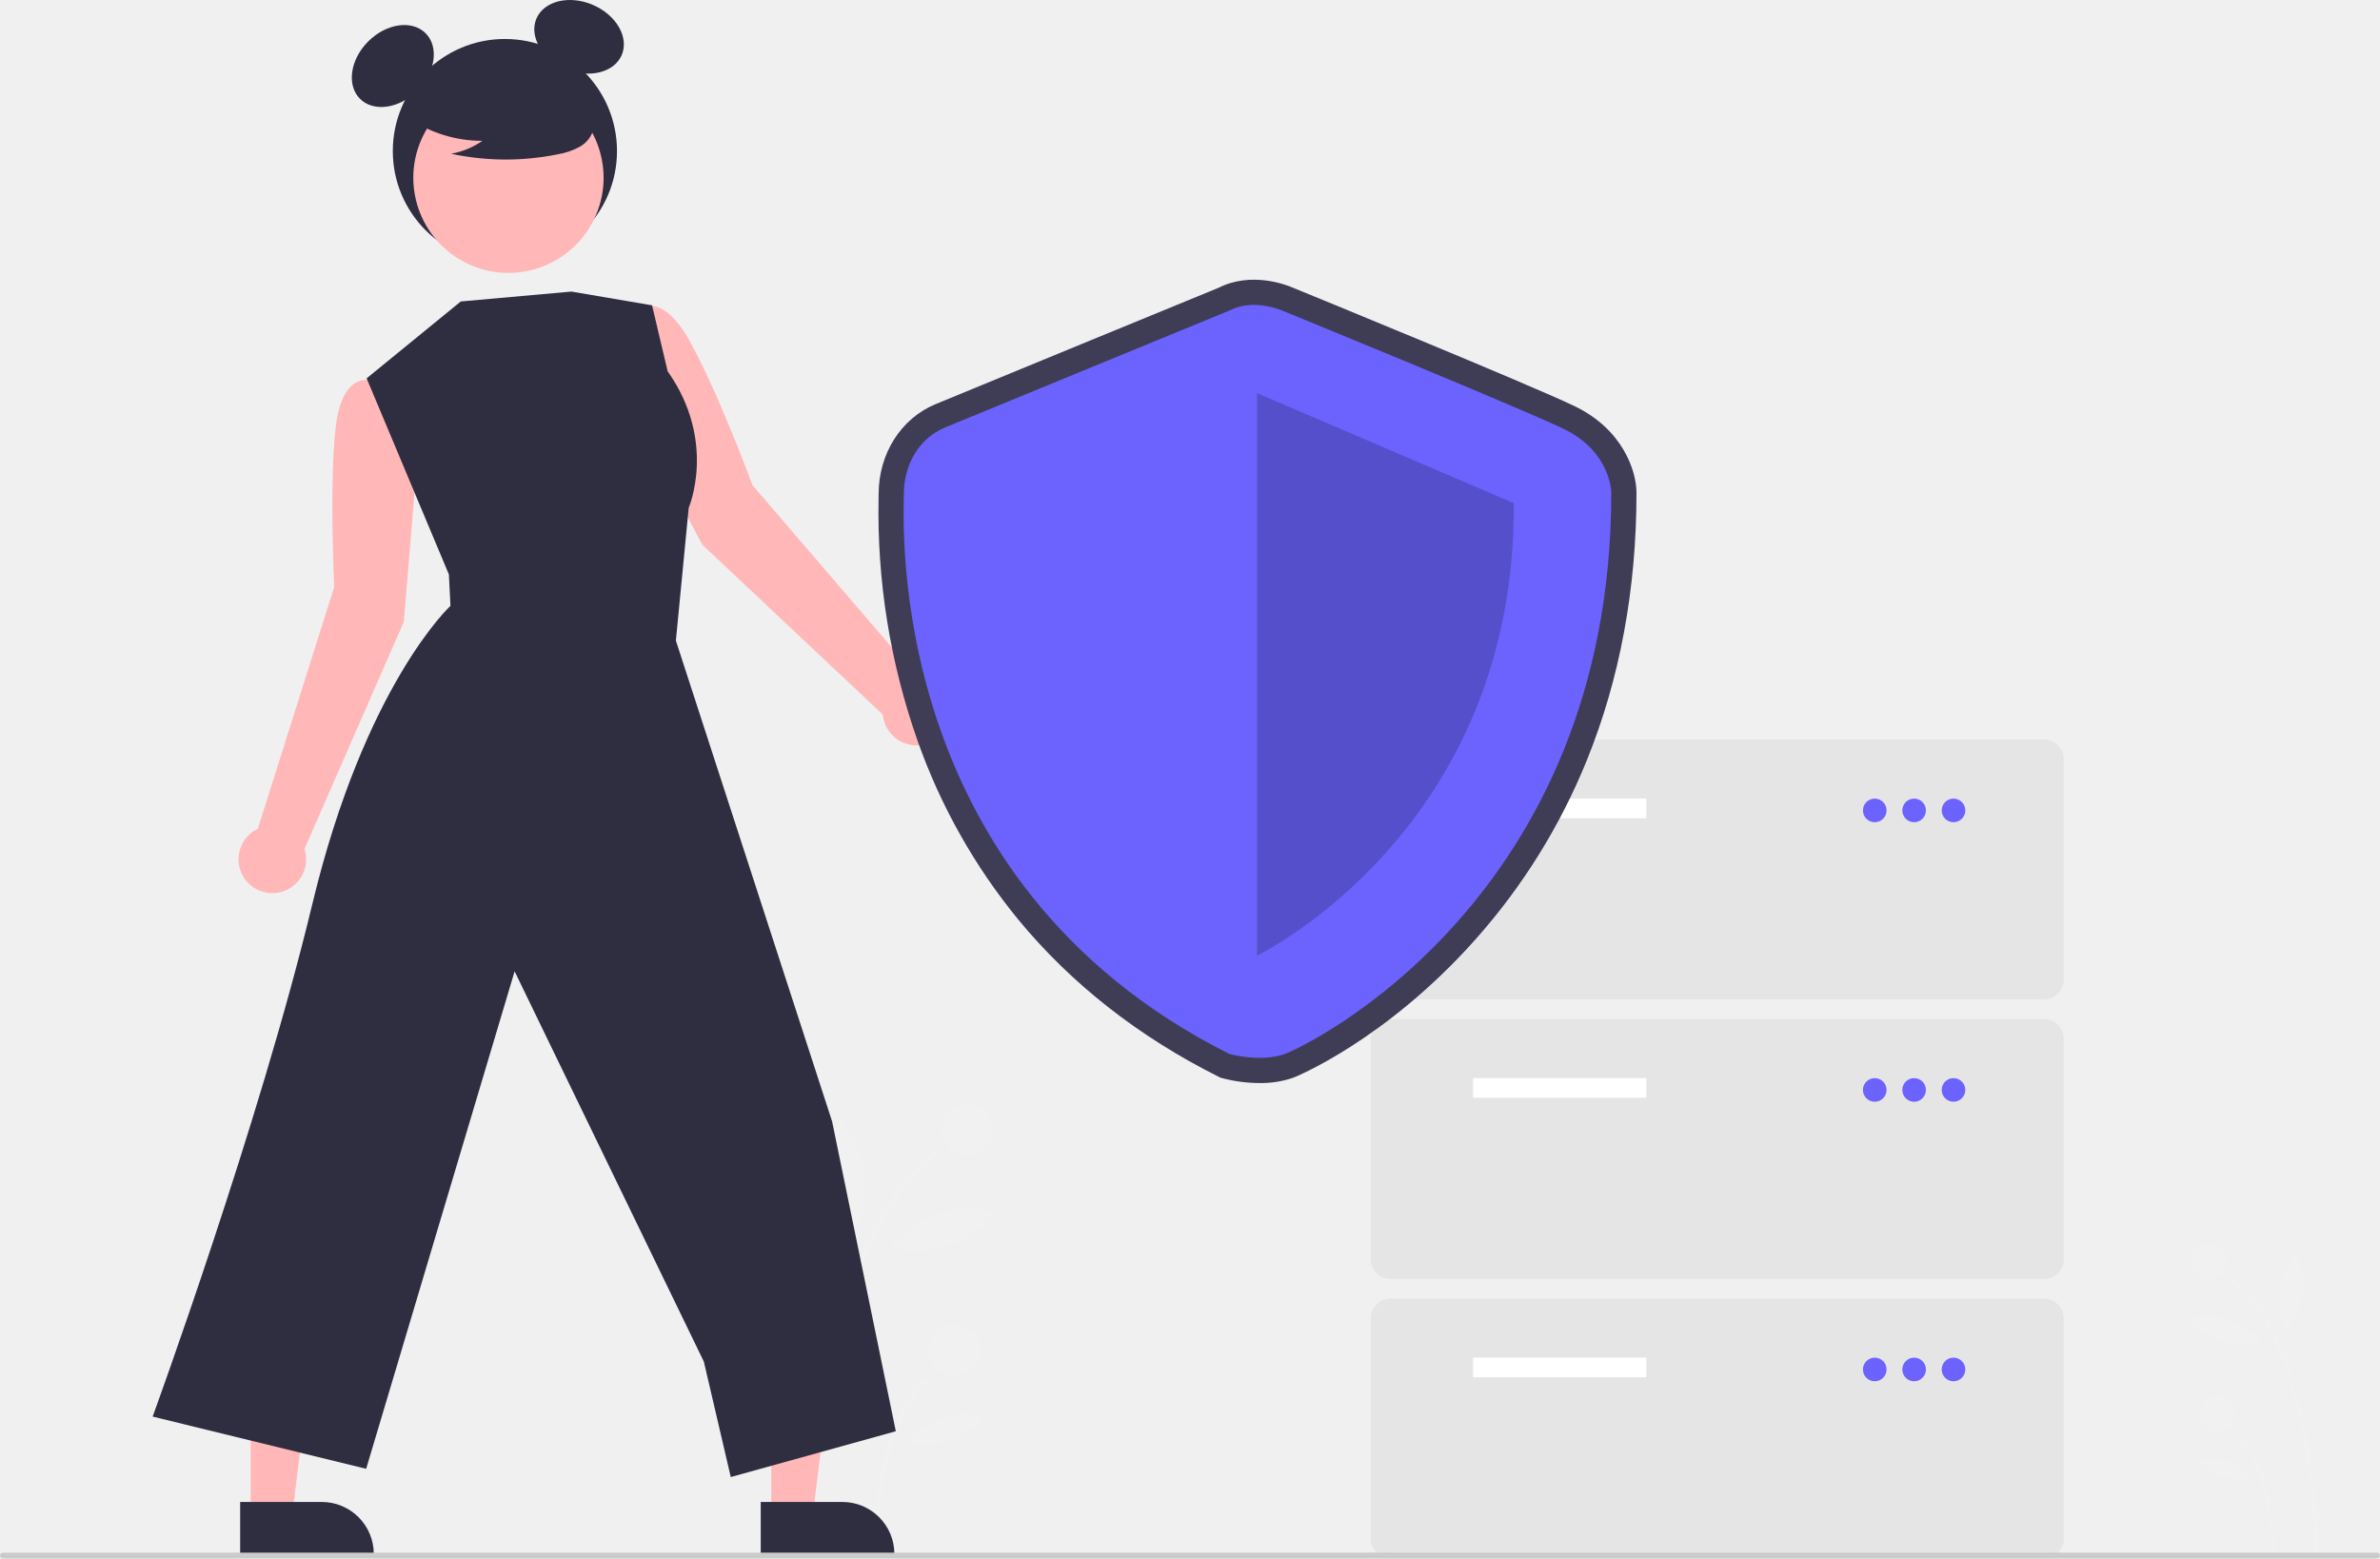
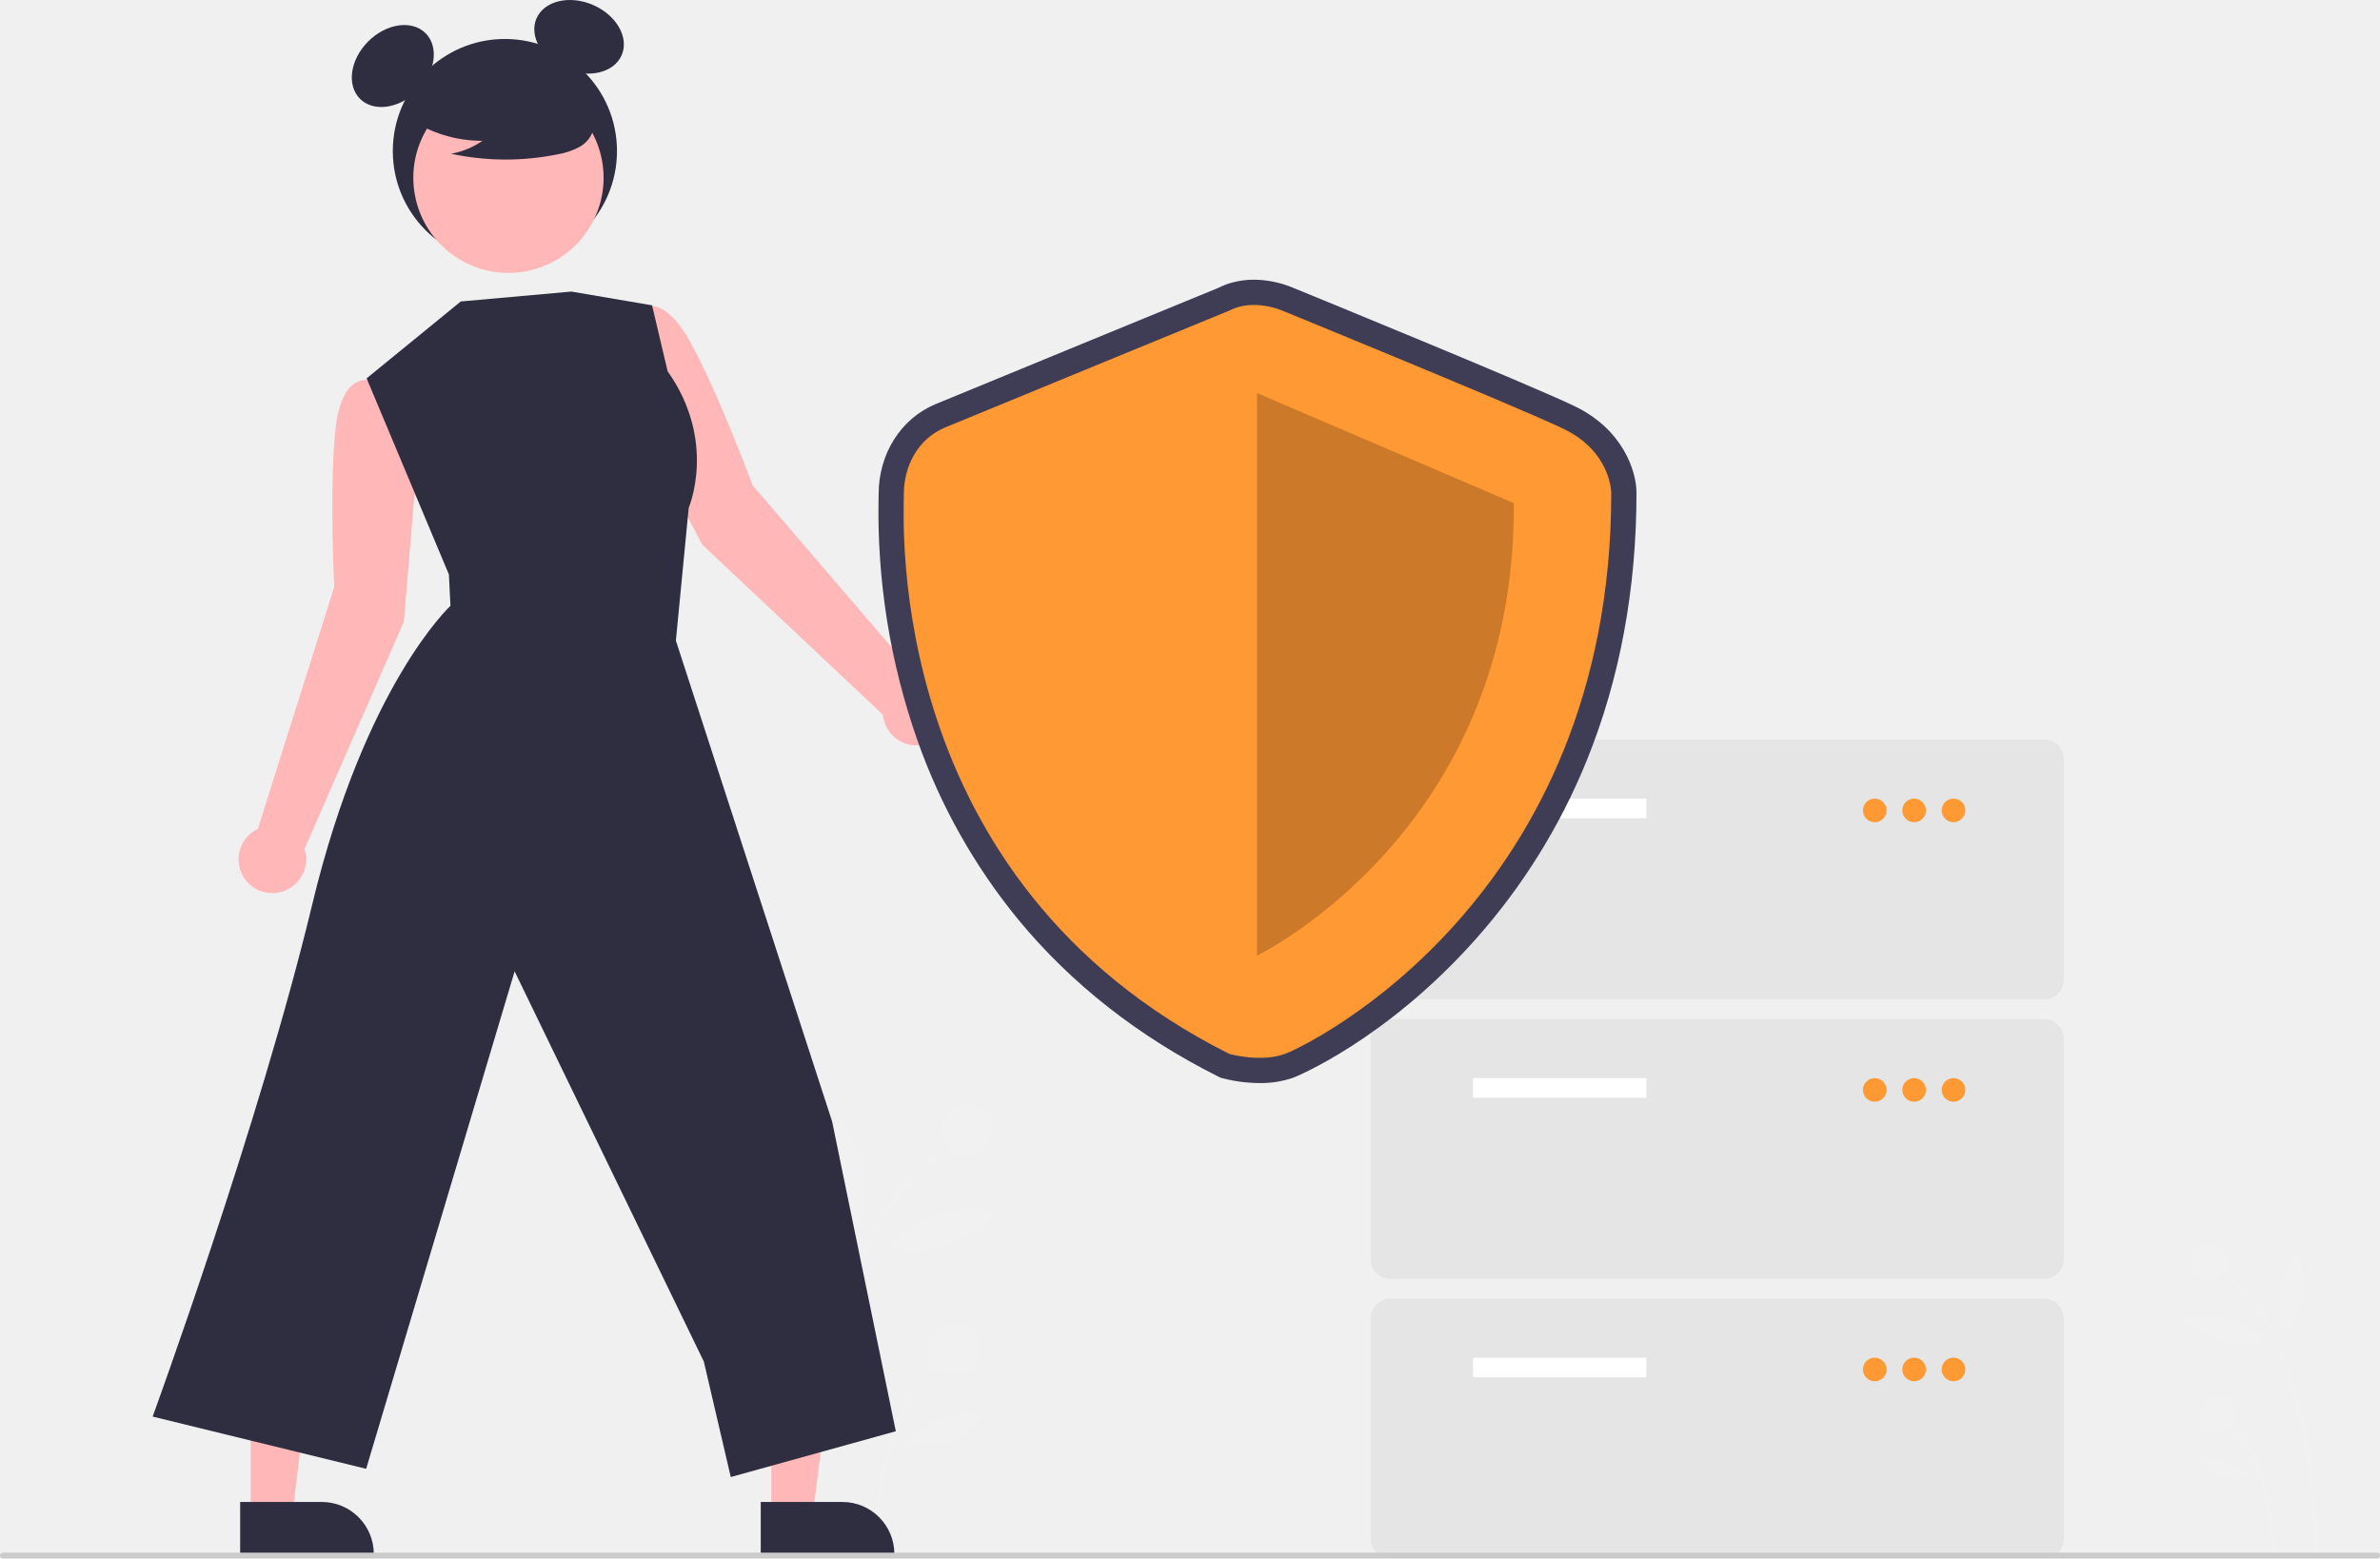
<svg xmlns="http://www.w3.org/2000/svg" data-name="Layer 1" width="826" height="541" viewBox="0 0 826 541">
  <path d="M990.637,719.305l1.225-.024a284.08,284.08,0,0,0-4.348-40.598c-5.297-28.713-14.105-47.57-26.179-56.047l-.703,1.002C988.837,643.441,990.623,718.548,990.637,719.305Z" transform="translate(-187 -179.5)" fill="#f1f1f1" />
  <path d="M975.326,719.012l1.225-.024c-.026-1.357-.792-33.326-13.378-42.163l-.703,1.002C974.548,686.308,975.32,718.686,975.326,719.012Z" transform="translate(-187 -179.5)" fill="#f1f1f1" />
  <circle cx="766.664" cy="438.125" r="6.125" fill="#f1f1f1" />
  <circle cx="769.697" cy="490.796" r="6.125" fill="#f1f1f1" />
  <path d="M978.181,627.421a27.205,27.205,0,0,0,1.849,13.928,24.793,24.793,0,0,0,4.168-26.624A27.205,27.205,0,0,0,978.181,627.421Z" transform="translate(-187 -179.5)" fill="#f1f1f1" />
  <path d="M958.161,645.276a27.205,27.205,0,0,0,14.037.606,24.793,24.793,0,0,0-25.49-8.743A27.205,27.205,0,0,0,958.161,645.276Z" transform="translate(-187 -179.5)" fill="#f1f1f1" />
  <path d="M957.935,691.922a19.069,19.069,0,0,0,9.839.425,17.378,17.378,0,0,0-17.867-6.128A19.068,19.068,0,0,0,957.935,691.922Z" transform="translate(-187 -179.5)" fill="#f1f1f1" />
  <path d="M469.026,719.305l-1.778-.035a412.331,412.331,0,0,1,6.311-58.927c7.688-41.675,20.472-69.046,37.997-81.351l1.021,1.455C471.639,609.191,469.047,718.207,469.026,719.305Z" transform="translate(-187 -179.5)" fill="#f1f1f1" />
  <path d="M491.25,718.88l-1.778-.035c.038-1.969,1.149-48.372,19.417-61.198l1.021,1.455C492.379,671.41,491.259,718.407,491.25,718.88Z" transform="translate(-187 -179.5)" fill="#f1f1f1" />
  <circle cx="335.692" cy="392.219" r="8.89" fill="#f1f1f1" />
  <circle cx="331.29" cy="468.67" r="8.89" fill="#f1f1f1" />
  <path d="M487.106,585.938a39.487,39.487,0,0,1-2.684,20.216,35.986,35.986,0,0,1-6.05-38.644A39.487,39.487,0,0,1,487.106,585.938Z" transform="translate(-187 -179.5)" fill="#f1f1f1" />
  <path d="M516.164,611.855a39.487,39.487,0,0,1-20.374.88,35.986,35.986,0,0,1,36.998-12.691A39.487,39.487,0,0,1,516.164,611.855Z" transform="translate(-187 -179.5)" fill="#f1f1f1" />
  <path d="M516.492,679.559a27.678,27.678,0,0,1-14.281.617,25.223,25.223,0,0,1,25.933-8.895A27.677,27.677,0,0,1,516.492,679.559Z" transform="translate(-187 -179.5)" fill="#f1f1f1" />
  <path d="M331.679,340.734l-4.277-26.168L315.324,311.546s-9.586-2.952-11.826,16.355c-2.24,19.308-.504,55.356-.504,55.356l-26.517,83.971a11.729,11.729,0,1,0,16.194,6.985l34.478-78.878Z" transform="translate(-187 -179.5)" fill="#ffb7b7" />
  <path d="M405.122,320.141l-6.341-25.746,9.922-7.519s7.656-6.479,17.298,10.398c9.641,16.877,22.198,50.713,22.198,50.713l57.357,66.816a11.729,11.729,0,1,1-12.151,12.782L430.726,368.579Z" transform="translate(-187 -179.5)" fill="#ffb7b7" />
  <polygon points="267.689 526.093 282.072 526.092 288.915 470.614 267.686 470.615 267.689 526.093" fill="#ffb7b7" />
  <path d="M451.02,700.897l28.326-.001h.001a18.052,18.052,0,0,1,18.051,18.051v.587l-46.378.002Z" transform="translate(-187 -179.5)" fill="#2f2e41" />
  <polygon points="87.016 526.093 101.399 526.092 108.242 470.614 87.013 470.615 87.016 526.093" fill="#ffb7b7" />
  <path d="M270.347,700.897l28.326-.001h.001a18.052,18.052,0,0,1,18.051,18.051v.587l-46.378.002Z" transform="translate(-187 -179.5)" fill="#2f2e41" />
  <circle cx="175.23" cy="52.431" r="38.902" fill="#2f2e41" />
  <ellipse cx="323.328" cy="202.419" rx="16.097" ry="12.073" transform="translate(-235.4315 108.4149) rotate(-45)" fill="#2f2e41" />
  <ellipse cx="387.973" cy="192.279" rx="12.073" ry="16.097" transform="translate(-128.2553 294.0317) rotate(-66.86956)" fill="#2f2e41" />
  <circle cx="363.464" cy="241.218" r="33.016" transform="translate(-209.5328 264.9384) rotate(-61.33682)" fill="#ffb7b7" />
  <path d="M328.772,220.451a44.904,44.904,0,0,0,25.662,7.931,27.517,27.517,0,0,1-10.906,4.487,90.545,90.545,0,0,0,36.985.208,23.937,23.937,0,0,0,7.742-2.659,9.798,9.798,0,0,0,4.779-6.391c.811-4.636-2.801-8.847-6.554-11.685a48.348,48.348,0,0,0-40.628-8.119c-4.538,1.173-9.085,3.155-12.033,6.8s-3.821,9.264-1.012,13.017Z" transform="translate(-187 -179.5)" fill="#2f2e41" />
  <path d="M346.918,284.151l-32.678,26.687,28.552,68.079.545,10.893s-29.64,27.328-47.979,103.668-55.38,177.778-55.38,177.778l74.101,18.128,51.521-172.69,65.677,135.48,9.343,40.072,57.28-15.901L475.792,568.808,421.572,401.886l4.452-46.114s9.922-23.017-7.315-47.386l-5.406-22.898L385.317,280.717Z" transform="translate(-187 -179.5)" fill="#2f2e41" />
  <path d="M896.415,526.429H669.543a6.841,6.841,0,0,1-6.833-6.833v-76.535a6.841,6.841,0,0,1,6.833-6.833h226.871a6.841,6.841,0,0,1,6.833,6.833v76.535A6.841,6.841,0,0,1,896.415,526.429Z" transform="translate(-187 -179.5)" fill="#e5e5e5" />
  <rect x="511.244" y="277.228" width="60.135" height="6.833" fill="#fff" />
-   <circle cx="650.647" cy="281.328" r="4.1" fill="#6c63ff" />
-   <circle cx="664.314" cy="281.328" r="4.1" fill="#6c63ff" />
-   <circle cx="677.981" cy="281.328" r="4.1" fill="#6c63ff" />
+   <circle cx="650.647" cy="281.328" r="4.1" fill="#ff9933" />
+   <circle cx="664.314" cy="281.328" r="4.1" fill="#ff9933" />
+   <circle cx="677.981" cy="281.328" r="4.1" fill="#ff9933" />
  <path d="M896.415,623.465H669.543a6.841,6.841,0,0,1-6.833-6.833v-76.535a6.841,6.841,0,0,1,6.833-6.833h226.871a6.841,6.841,0,0,1,6.833,6.833v76.535A6.841,6.841,0,0,1,896.415,623.465Z" transform="translate(-187 -179.5)" fill="#e5e5e5" />
  <rect x="511.244" y="374.263" width="60.135" height="6.833" fill="#fff" />
-   <circle cx="650.647" cy="378.363" r="4.1" fill="#6c63ff" />
-   <circle cx="664.314" cy="378.363" r="4.1" fill="#6c63ff" />
-   <circle cx="677.981" cy="378.363" r="4.1" fill="#6c63ff" />
+   <circle cx="650.647" cy="378.363" r="4.1" fill="#ff9933" />
+   <circle cx="664.314" cy="378.363" r="4.1" fill="#ff9933" />
+   <circle cx="677.981" cy="378.363" r="4.1" fill="#ff9933" />
  <path d="M896.415,720.5H669.543a6.841,6.841,0,0,1-6.833-6.833v-76.535a6.841,6.841,0,0,1,6.833-6.833h226.871a6.841,6.841,0,0,1,6.833,6.833v76.535A6.841,6.841,0,0,1,896.415,720.5Z" transform="translate(-187 -179.5)" fill="#e5e5e5" />
  <rect x="511.244" y="471.299" width="60.135" height="6.833" fill="#fff" />
-   <circle cx="650.647" cy="475.399" r="4.1" fill="#6c63ff" />
-   <circle cx="664.314" cy="475.399" r="4.1" fill="#6c63ff" />
-   <circle cx="677.981" cy="475.399" r="4.1" fill="#6c63ff" />
+   <circle cx="650.647" cy="475.399" r="4.1" fill="#ff9933" />
+   <circle cx="664.314" cy="475.399" r="4.1" fill="#ff9933" />
+   <circle cx="677.981" cy="475.399" r="4.1" fill="#ff9933" />
  <path d="M624.17,555.475a51.658,51.658,0,0,1-12.806-1.657l-.824-.228-.765-.383c-27.647-13.862-50.972-32.171-69.326-54.421A206.016,206.016,0,0,1,505.445,436.631a239.231,239.231,0,0,1-13.528-84.274c.012-.602.022-1.067.022-1.387,0-13.939,7.737-26.17,19.712-31.159,9.165-3.819,92.375-37.996,98.387-40.466,11.322-5.673,23.402-.938,25.335-.11,4.336,1.773,81.259,33.235,97.881,41.15,17.132,8.158,21.703,22.813,21.703,30.187,0,33.382-5.781,64.579-17.183,92.727a214.708,214.708,0,0,1-38.585,62.184c-31.498,35.446-63.004,48.012-63.309,48.123A34.427,34.427,0,0,1,624.17,555.475ZM616.76,537.122c2.732.612,9.02,1.531,13.119.036,5.207-1.899,31.578-15.574,56.22-43.305,34.047-38.315,51.323-86.48,51.348-143.157-.061-1.148-.876-9.338-11.722-14.502-16.301-7.762-96.255-40.456-97.061-40.785l-.221-.094c-1.676-.702-7.008-2.181-10.684-.255l-.736.343c-.891.366-89.22,36.644-98.64,40.57-6.59,2.746-8.938,9.548-8.938,14.998,0,.398-.01.978-.025,1.726C508.669,391.478,517.643,486.905,616.76,537.122Z" transform="translate(-187 -179.5)" fill="#3f3d56" />
-   <path d="M613.698,287.305s-89.131,36.608-98.681,40.587-14.325,13.529-14.325,23.079S493.53,485.132,613.698,545.382c0,0,10.906,3.018,19.181,0s113.322-53.95,113.322-194.809c0,0,0-14.325-16.712-22.283S631.977,287.305,631.977,287.305,622.054,282.928,613.698,287.305Z" transform="translate(-187 -179.5)" fill="#6c63ff" />
+   <path d="M613.698,287.305s-89.131,36.608-98.681,40.587-14.325,13.529-14.325,23.079S493.53,485.132,613.698,545.382c0,0,10.906,3.018,19.181,0s113.322-53.95,113.322-194.809c0,0,0-14.325-16.712-22.283S631.977,287.305,631.977,287.305,622.054,282.928,613.698,287.305Z" transform="translate(-187 -179.5)" fill="#ff9933" />
  <path d="M623.248,315.954V511.243s89.927-43.287,89.131-157.089Z" transform="translate(-187 -179.5)" opacity="0.2" />
  <path d="M1012,720.5H188a1,1,0,0,1,0-2h824a1,1,0,0,1,0,2Z" transform="translate(-187 -179.5)" fill="#cbcbcb" />
</svg>
